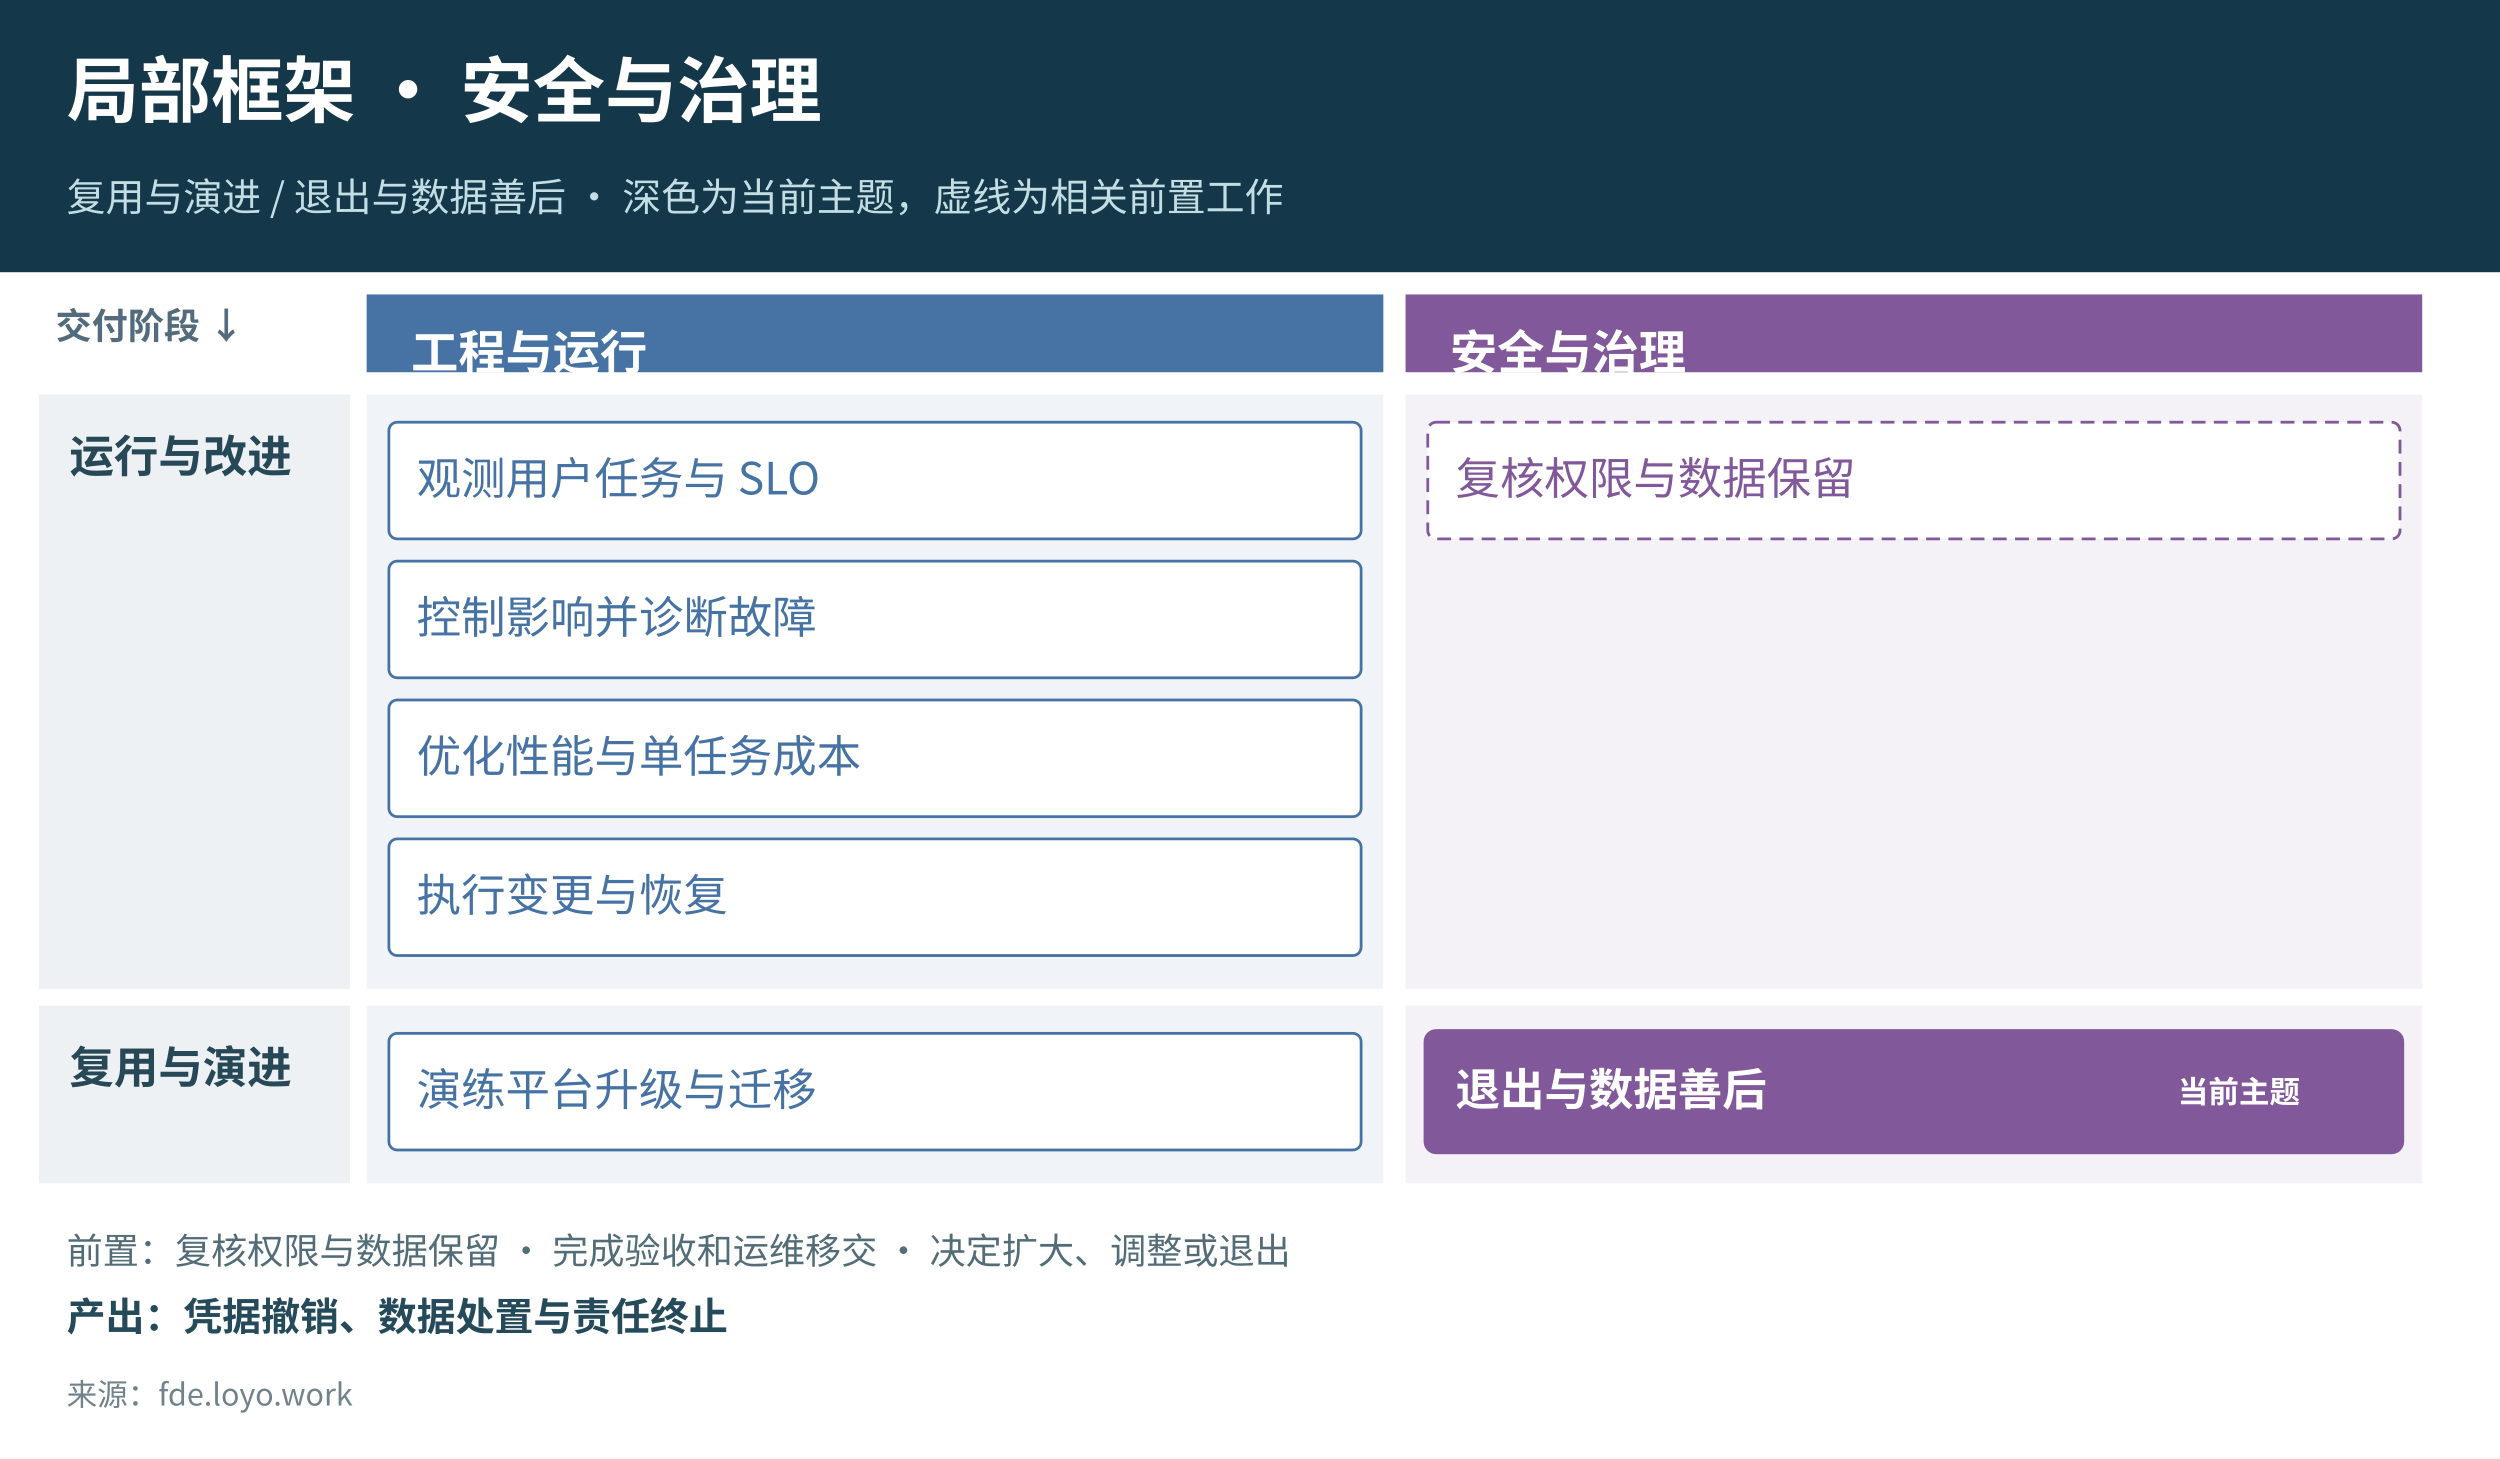
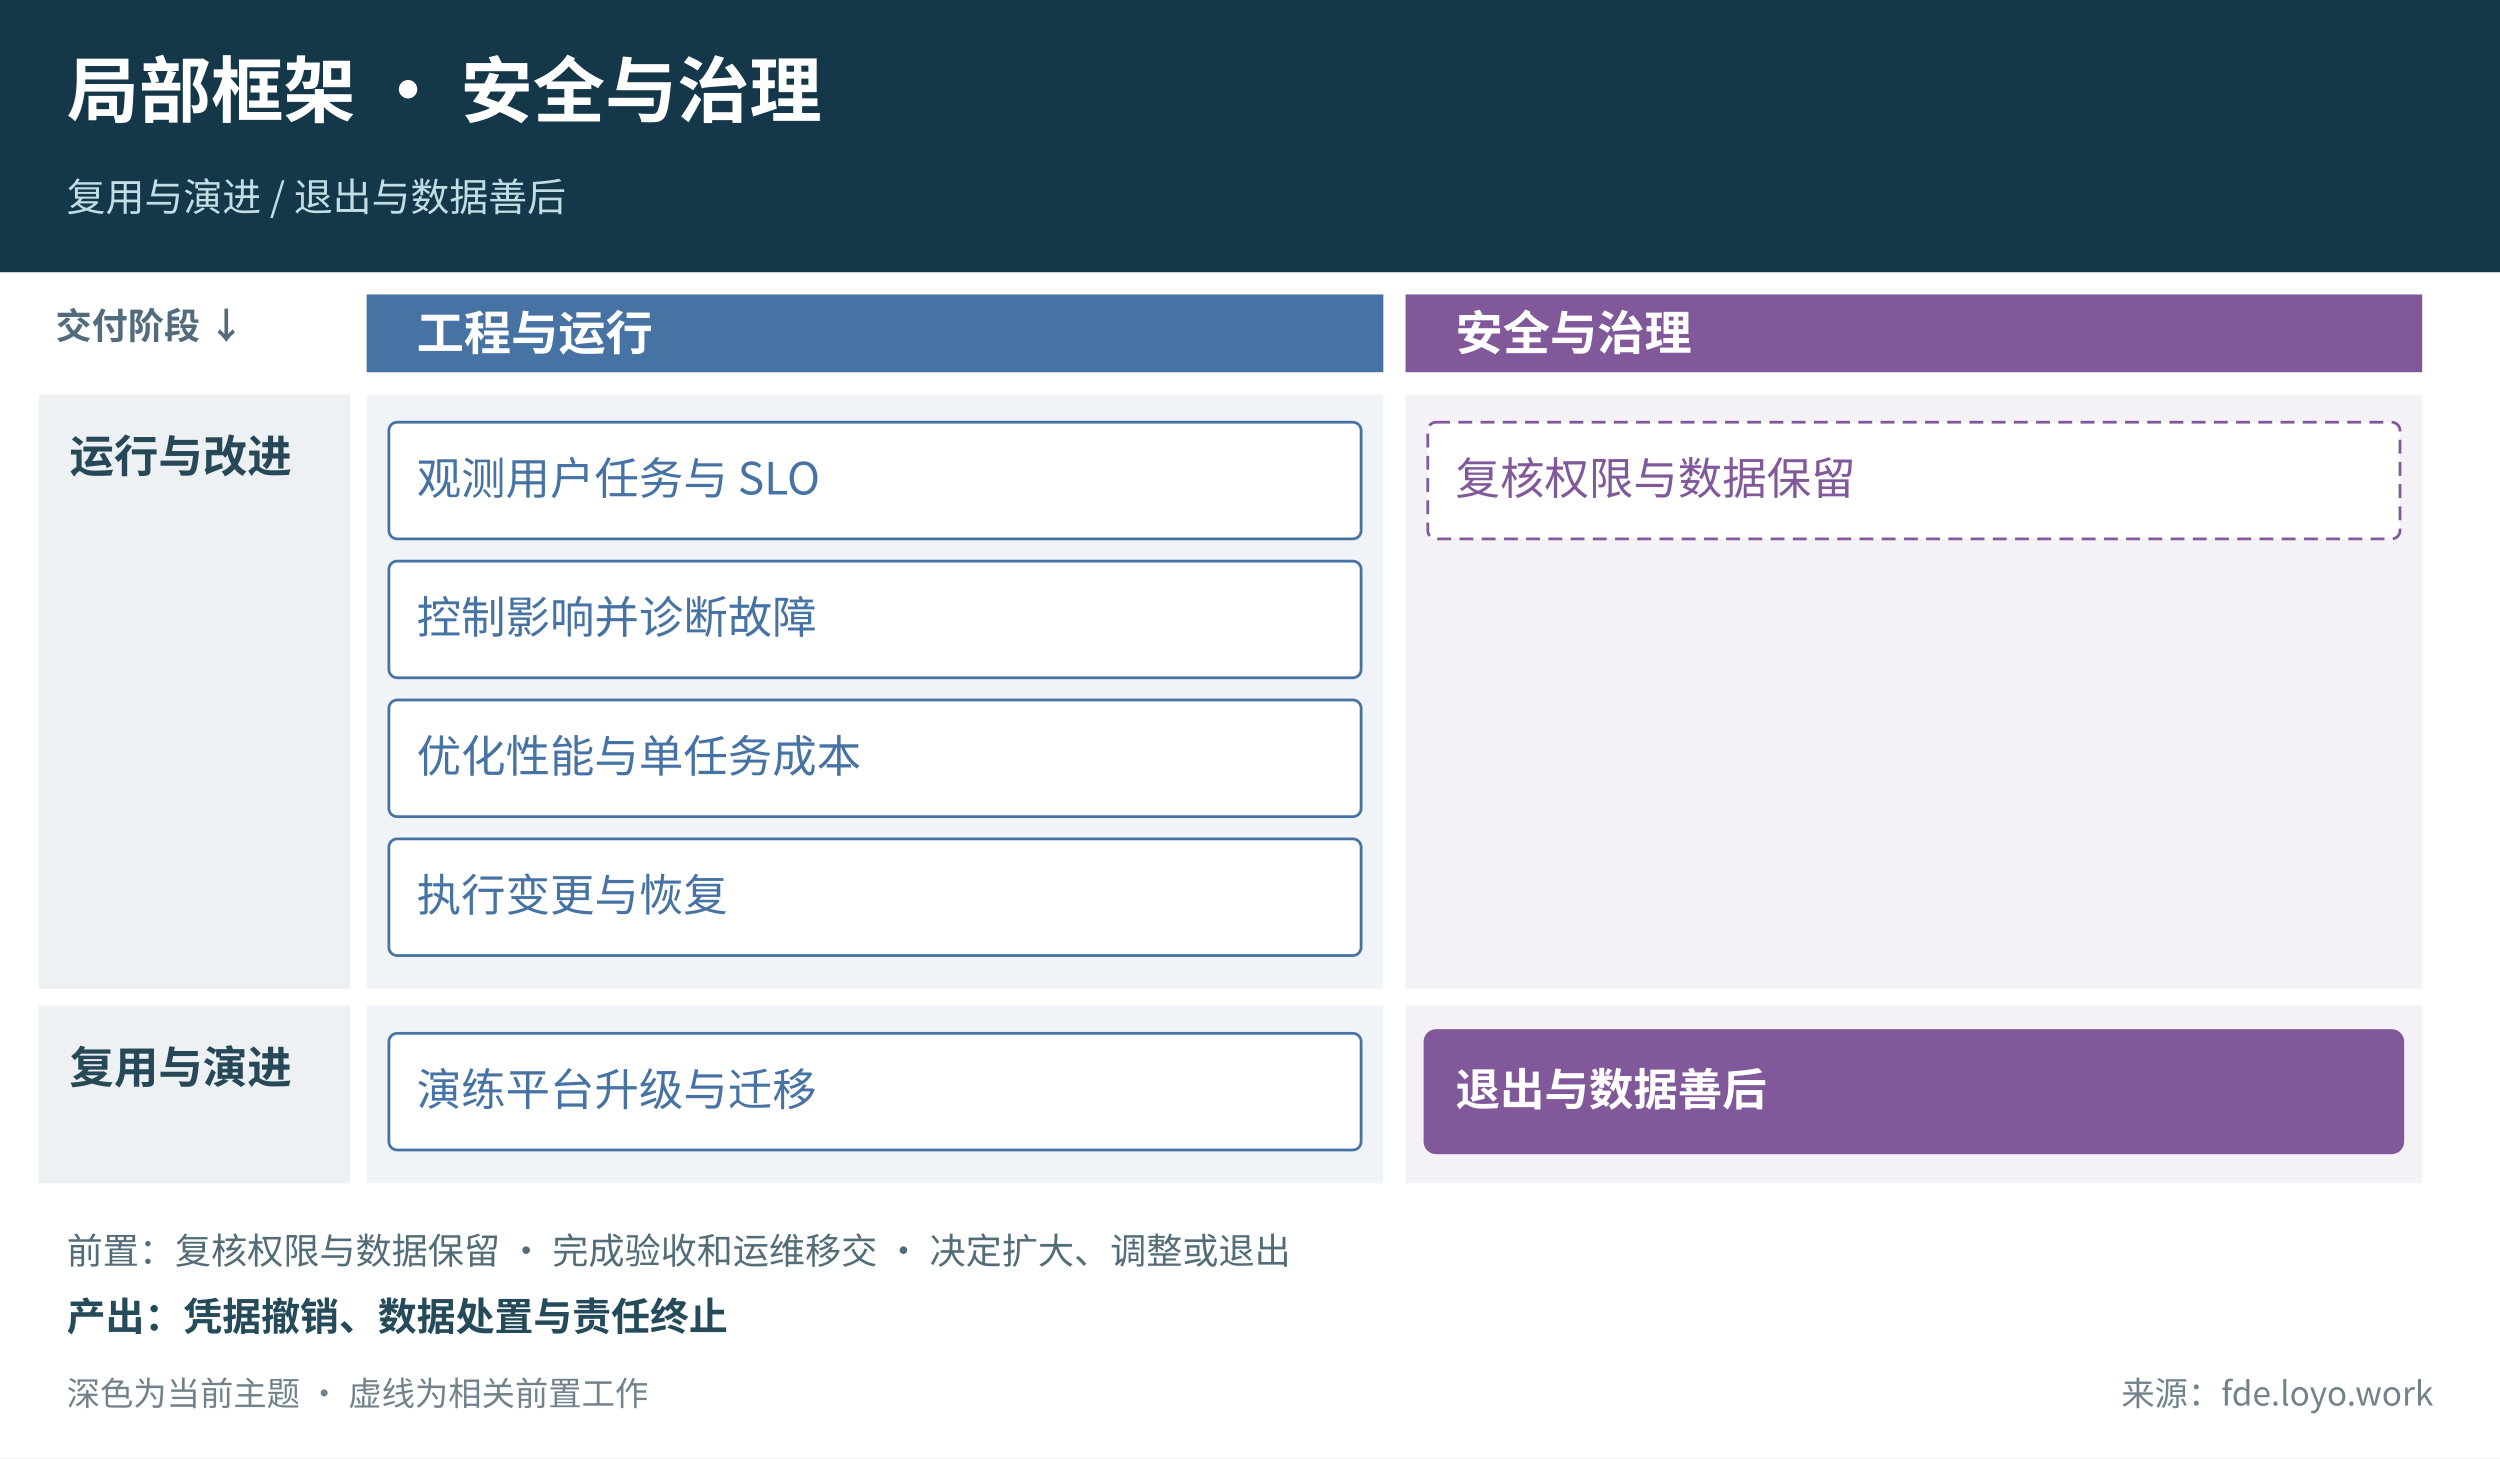
<svg xmlns="http://www.w3.org/2000/svg" viewBox="0 0 900 525" role="img" aria-labelledby="title desc">
  <rect width="900" height="525" fill="#fff" />
  <g font-family="PingFang SC,Microsoft YaHei,Noto Sans CJK SC,sans-serif">
    <rect width="900" height="98" fill="#143849" />
-     <text x="24" y="42" font-size="26" fill="#fff" font-weight="700">局部框架 · 安全与治理</text>
-     <text x="24" y="76" font-size="14" fill="#c2dde4" font-weight="400">复用与演进 / 退出与数据善后 · 深色为当前主题，虚线为相关前置工作</text>
-     <text x="20" y="122" font-size="13" fill="#526c7d" font-weight="600">交付阶段 ↓</text>
+     <text text-anchor="start" x="24" y="42" font-size="26" fill="#fff" font-weight="700">局部框架 · 安全与治理</text>
+     <text text-anchor="start" x="24" y="76" font-size="14" fill="#c2dde4" font-weight="400">复用与演进 / 退出与数据善后</text>
+     <text text-anchor="start" x="20" y="122" font-size="13" fill="#526c7d" font-weight="600">交付阶段 ↓</text>
    <rect x="132" y="106" width="366" height="28" fill="#4673a3" />
-     <text x="148" y="133" font-size="17" fill="white" font-weight="650">工程与运行</text>
+     <text text-anchor="start" x="150" y="126" font-size="17" fill="white" font-weight="650">工程与运行</text>
    <rect x="506" y="106" width="366" height="28" fill="#81589a" />
-     <text x="522" y="133" font-size="17" fill="white" font-weight="650">安全与治理</text>
+     <text text-anchor="start" x="524" y="126" font-size="17" fill="white" font-weight="650">安全与治理</text>
    <rect x="14" y="142" width="112" height="214" fill="#edf1f4" />
-     <text x="25" y="170" font-size="16" fill="#274856" font-weight="650">运行与改进</text>
+     <text text-anchor="start" x="25" y="170" font-size="16" fill="#274856" font-weight="650">运行与改进</text>
    <rect x="132" y="142" width="366" height="214" fill="#f0f4f8" />
    <a href="/docs/observability/#context-slo" aria-label="观测用户任务与 SLO">
      <g data-process="slo" data-current="false">
        <rect x="140" y="152" width="350" height="42" rx="3" fill="#fff" stroke="#4673a3" stroke-width="1" />
-         <text x="150" y="178" font-size="16" fill="#4673a3" font-weight="500">观测用户任务与 SLO</text>
+         <text text-anchor="start" x="150" y="178" font-size="16" fill="#4673a3" font-weight="500">观测用户任务与 SLO</text>
      </g>
    </a>
    <a href="/docs/troubleshooting-method/#context-incident" aria-label="控制影响并诊断故障">
      <g data-process="incident" data-current="false">
        <rect x="140" y="202" width="350" height="42" rx="3" fill="#fff" stroke="#4673a3" stroke-width="1" />
-         <text x="150" y="228" font-size="16" fill="#4673a3" font-weight="500">控制影响并诊断故障</text>
+         <text text-anchor="start" x="150" y="228" font-size="16" fill="#4673a3" font-weight="500">控制影响并诊断故障</text>
      </g>
    </a>
    <a href="/docs/performance-cost/#context-cost-performance" aria-label="优化性能与单任务成本">
      <g data-process="cost-performance" data-current="false">
        <rect x="140" y="252" width="350" height="42" rx="3" fill="#fff" stroke="#4673a3" stroke-width="1" />
-         <text x="150" y="278" font-size="16" fill="#4673a3" font-weight="500">优化性能与单任务成本</text>
+         <text text-anchor="start" x="150" y="278" font-size="16" fill="#4673a3" font-weight="500">优化性能与单任务成本</text>
      </g>
    </a>
    <a href="/docs/operations-and-change/#context-operations" aria-label="执行变更与恢复">
      <g data-process="operations" data-current="false">
        <rect x="140" y="302" width="350" height="42" rx="3" fill="#fff" stroke="#4673a3" stroke-width="1" />
-         <text x="150" y="328" font-size="16" fill="#4673a3" font-weight="500">执行变更与恢复</text>
+         <text text-anchor="start" x="150" y="328" font-size="16" fill="#4673a3" font-weight="500">执行变更与恢复</text>
      </g>
    </a>
    <rect x="506" y="142" width="366" height="214" fill="#f5f2f7" />
    <a href="/docs/data-privacy/#context-access-review" aria-label="复核权限与数据保留">
      <g data-process="access-review" data-current="false">
        <rect x="514" y="152" width="350" height="42" rx="3" fill="#fff" stroke="#81589a" stroke-width="1" stroke-dasharray="5 3" />
-         <text x="524" y="178" font-size="16" fill="#81589a" font-weight="500">复核权限与数据保留</text>
+         <text text-anchor="start" x="524" y="178" font-size="16" fill="#81589a" font-weight="500">复核权限与数据保留</text>
      </g>
    </a>
    <rect x="14" y="362" width="112" height="64" fill="#edf1f4" />
-     <text x="25" y="390" font-size="16" fill="#274856" font-weight="650">复用与演进</text>
+     <text text-anchor="start" x="25" y="390" font-size="16" fill="#274856" font-weight="650">复用与演进</text>
    <rect x="132" y="362" width="366" height="64" fill="#f0f4f8" />
    <a href="/docs/deployment-platform/#context-platform-upgrade" aria-label="演练平台升级与迁移">
      <g data-process="platform-upgrade" data-current="false">
        <rect x="140" y="372" width="350" height="42" rx="3" fill="#fff" stroke="#4673a3" stroke-width="1" />
-         <text x="150" y="398" font-size="16" fill="#4673a3" font-weight="500">演练平台升级与迁移</text>
+         <text text-anchor="start" x="150" y="398" font-size="16" fill="#4673a3" font-weight="500">演练平台升级与迁移</text>
      </g>
    </a>
    <rect x="506" y="362" width="366" height="64" fill="#f5f2f7" />
    <a href="/docs/solution-exit/#context-exit" aria-label="退出与数据善后">
      <g data-process="exit" data-current="true">
        <rect x="514" y="372" width="350" height="42" rx="3" fill="#81589a" stroke="#81589a" stroke-width="3" />
-         <text x="524" y="398" font-size="16" fill="#fff" font-weight="700">退出与数据善后</text>
-         <text x="784" y="397" font-size="11" fill="#fff" font-weight="700">当前主题</text>
+         <text text-anchor="start" x="524" y="398" font-size="16" fill="#fff" font-weight="700">退出与数据善后</text>
      </g>
    </a>
-     <text x="24" y="455" font-size="13" fill="#526c78" font-weight="400">前置：复核权限与数据保留 · 完成验收和运维移交 · 决定扩大、调整或退出</text>
-     <text x="24" y="479" font-size="14" fill="#254b5a" font-weight="650">产出：凭据撤销、数据处置与责任终止</text>
-     <text x="24" y="506" font-size="11" fill="#71828b" font-weight="400">来源：fde.loyo.work</text>
+     <text text-anchor="start" x="24" y="455" font-size="13" fill="#526c78" font-weight="400">前置：复核权限与数据保留 · 完成验收和运维移交 · 决定扩大、调整或退出</text>
+     <text text-anchor="start" x="24" y="479" font-size="14" fill="#254b5a" font-weight="650">产出：凭据撤销、数据处置与责任终止</text>
+     <text text-anchor="start" x="24" y="506" font-size="12" fill="#71828b" font-weight="400">深色为当前主题 · 虚线为相关前置工作</text>
+     <text text-anchor="end" x="876" y="506" font-size="12" fill="#71828b" font-weight="400">来源：fde.loyo.work</text>
  </g>
</svg>
